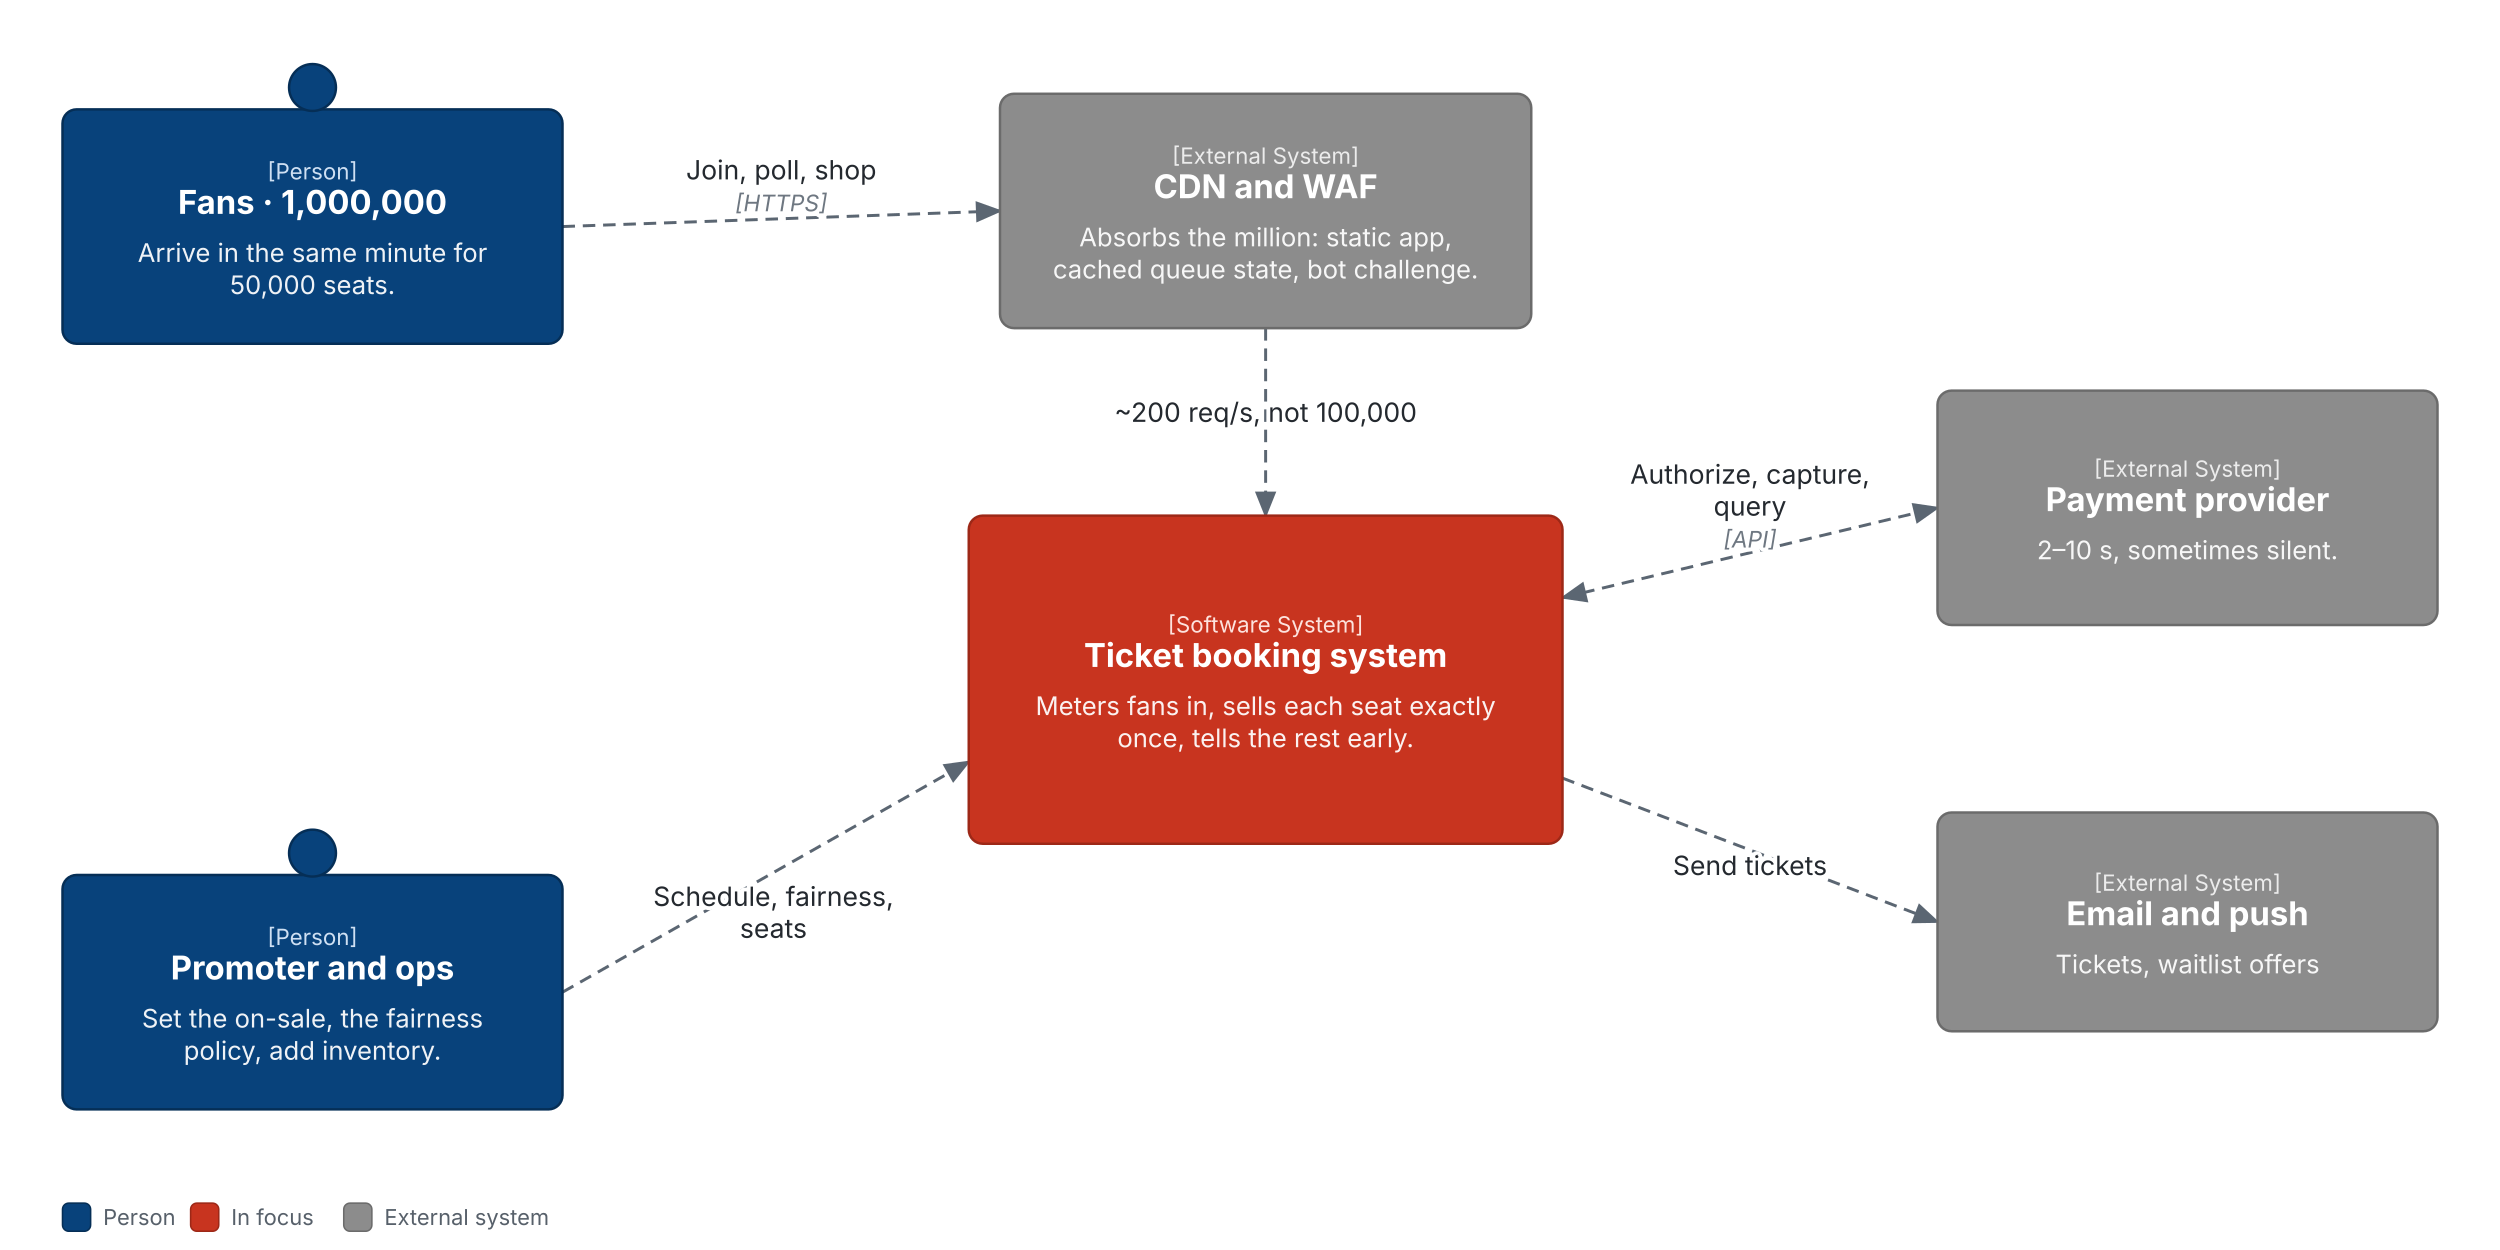
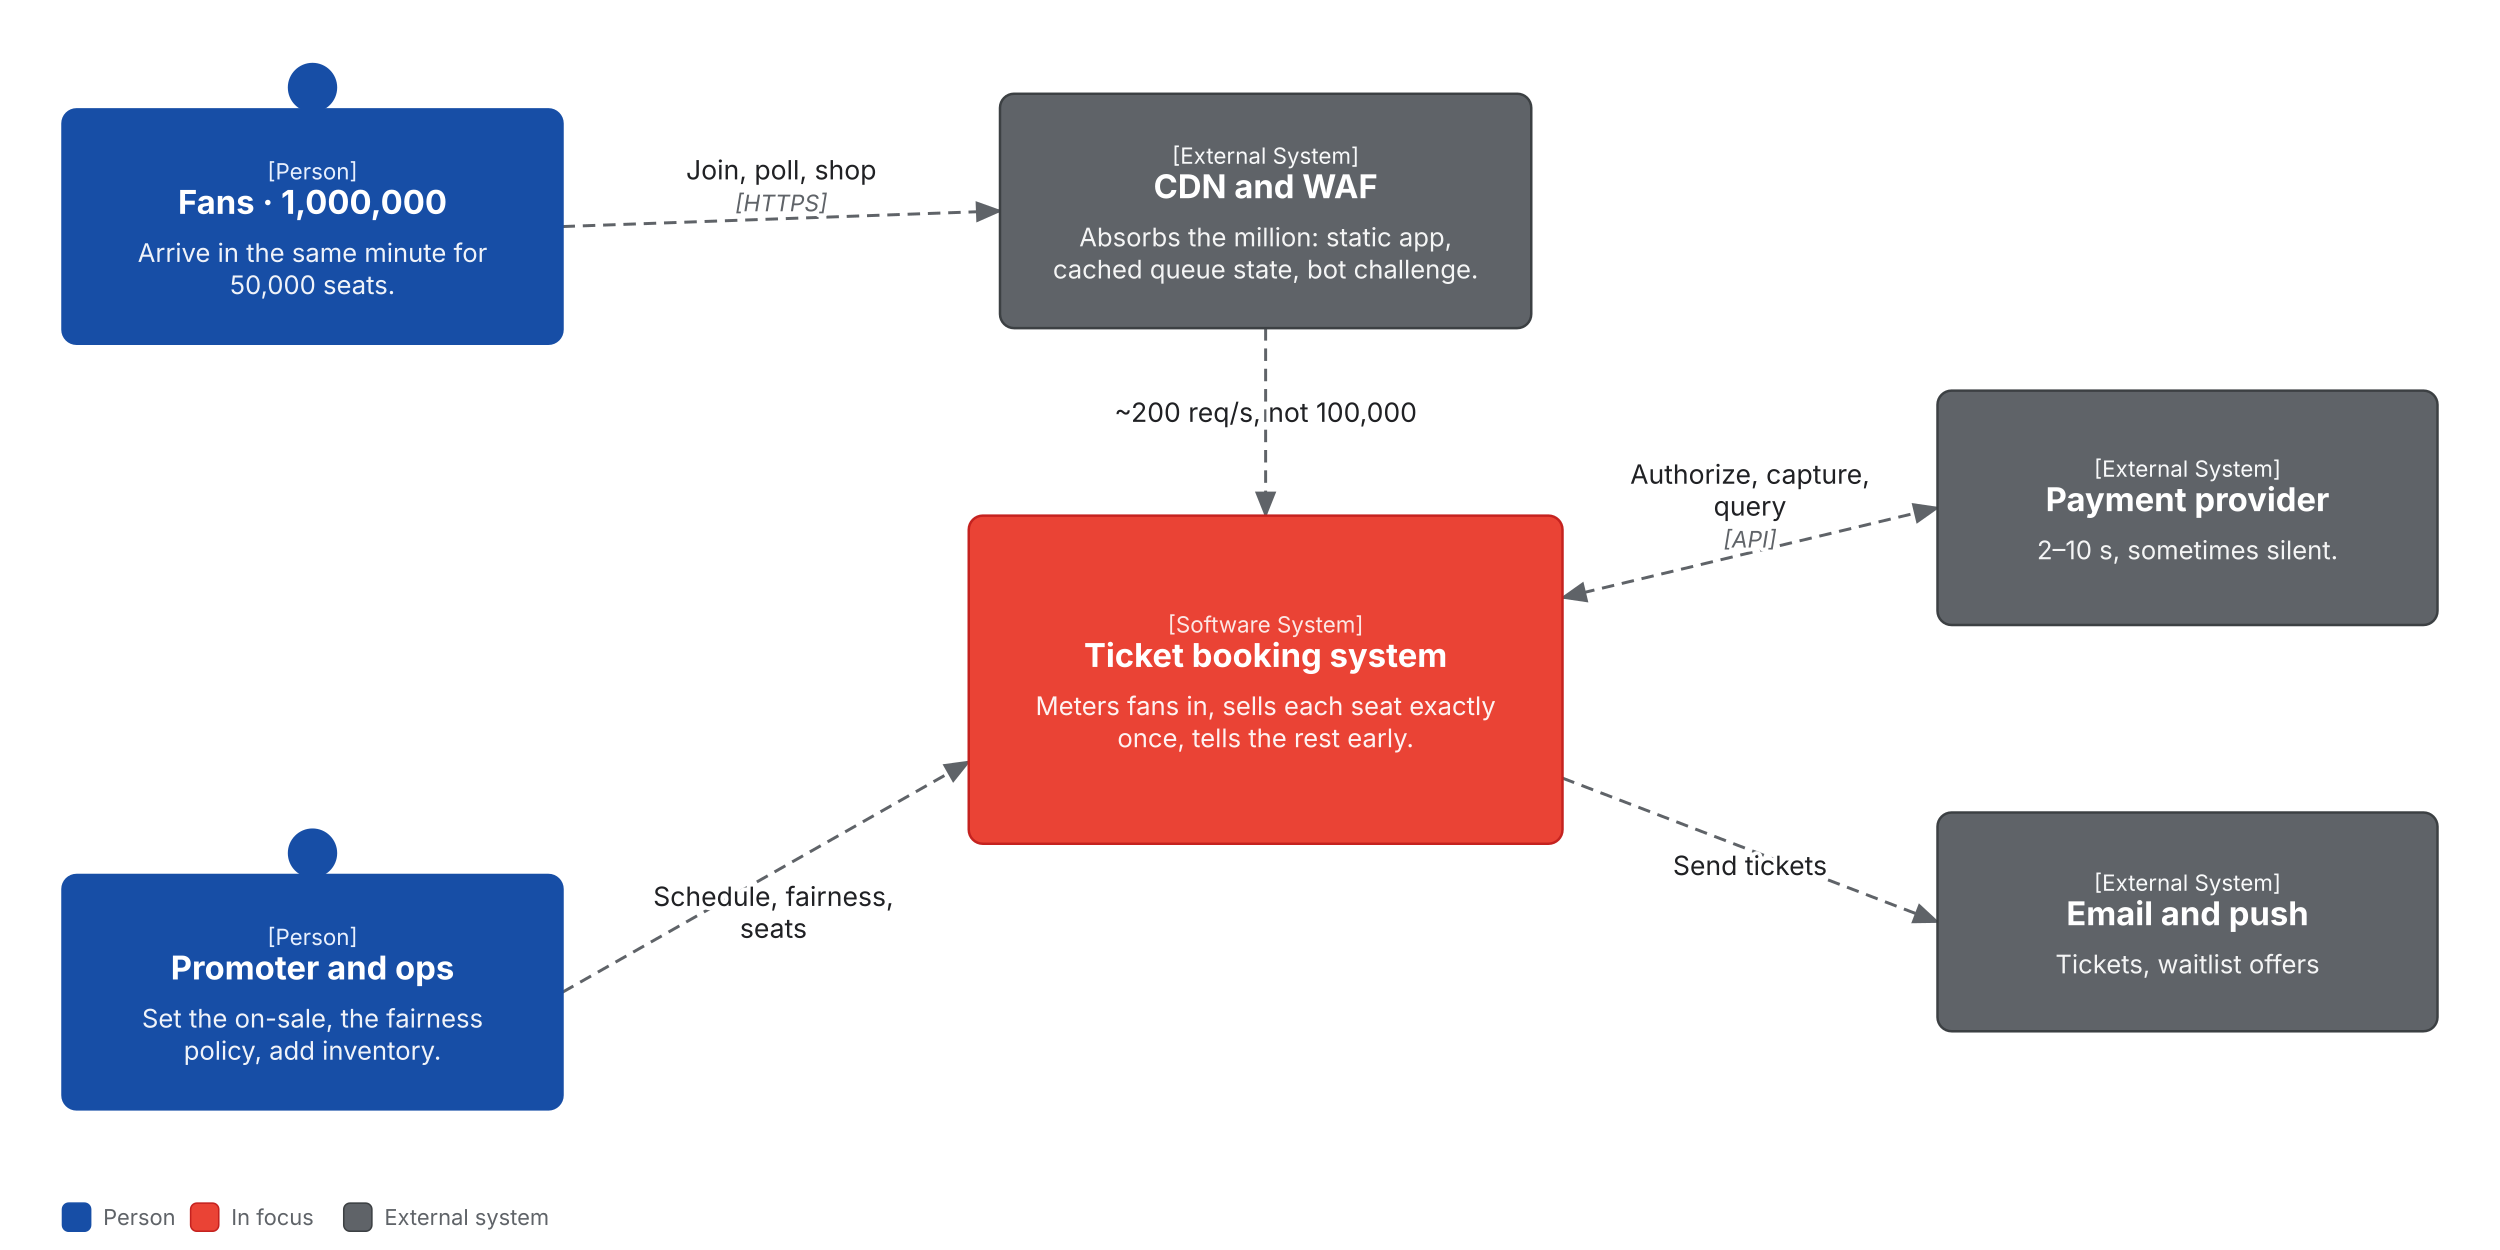
<svg xmlns="http://www.w3.org/2000/svg" class="c4" viewBox="0 0 1600 800" width="1600" height="800">
  <defs>
    <marker id="c4a" viewBox="0 0 10 10" refX="9" refY="5" markerWidth="9" markerHeight="9" orient="auto">
-       <path d="M0,1 L10,5 L0,9 z" fill="#5b6672" />
+       <path d="M0,1 L10,5 L0,9 z" fill="#5f6368" />
    </marker>
    <marker id="c4a-s" viewBox="0 0 10 10" refX="1" refY="5" markerWidth="9" markerHeight="9" orient="auto">
-       <path d="M10,1 L0,5 L10,9 z" fill="#5b6672" />
+       <path d="M10,1 L0,5 L10,9 z" fill="#5f6368" />
    </marker>
  </defs>
  <rect width="1600" height="800" fill="#ffffff" />
-   <path d="M360.0,145.0 L640.0,135.0" fill="none" stroke="#5b6672" stroke-width="1.9" stroke-dasharray="8 5" marker-end="url(#c4a)" />
-   <text x="500.0" y="114.8" text-anchor="middle" font-family="Inter, Helvetica, Arial, sans-serif" font-size="17.0" fill="#24292f" font-style="normal" paint-order="stroke" stroke="#ffffff" stroke-width="5" stroke-linejoin="round">Join, poll, shop</text>
-   <text x="500.0" y="135.2" text-anchor="middle" font-family="Inter, Helvetica, Arial, sans-serif" font-size="14.6" fill="#6e7781" font-style="italic" paint-order="stroke" stroke="#ffffff" stroke-width="5" stroke-linejoin="round">[HTTPS]</text>
-   <path d="M810.0,210.0 L810.0,330.0" fill="none" stroke="#5b6672" stroke-width="1.9" stroke-dasharray="8 5" marker-end="url(#c4a)" />
-   <text x="810.0" y="270.0" text-anchor="middle" font-family="Inter, Helvetica, Arial, sans-serif" font-size="17.0" fill="#24292f" font-style="normal" paint-order="stroke" stroke="#ffffff" stroke-width="5" stroke-linejoin="round">~200 req/s, not 100,000</text>
-   <path d="M360.0,635.0 L620.0,487.5" fill="none" stroke="#5b6672" stroke-width="1.9" stroke-dasharray="8 5" marker-end="url(#c4a)" />
-   <text x="495.0" y="579.8" text-anchor="middle" font-family="Inter, Helvetica, Arial, sans-serif" font-size="17.0" fill="#24292f" font-style="normal" paint-order="stroke" stroke="#ffffff" stroke-width="5" stroke-linejoin="round">Schedule, fairness,</text>
-   <text x="495.0" y="600.2" text-anchor="middle" font-family="Inter, Helvetica, Arial, sans-serif" font-size="17.0" fill="#24292f" font-style="normal" paint-order="stroke" stroke="#ffffff" stroke-width="5" stroke-linejoin="round">seats</text>
-   <path d="M1000.0,382.5 L1240.0,325.0" fill="none" stroke="#5b6672" stroke-width="1.9" stroke-dasharray="8 5" marker-end="url(#c4a)" marker-start="url(#c4a-s)" />
-   <text x="1120.0" y="309.6" text-anchor="middle" font-family="Inter, Helvetica, Arial, sans-serif" font-size="17.0" fill="#24292f" font-style="normal" paint-order="stroke" stroke="#ffffff" stroke-width="5" stroke-linejoin="round">Authorize, capture,</text>
-   <text x="1120.0" y="330.0" text-anchor="middle" font-family="Inter, Helvetica, Arial, sans-serif" font-size="17.0" fill="#24292f" font-style="normal" paint-order="stroke" stroke="#ffffff" stroke-width="5" stroke-linejoin="round">query</text>
-   <text x="1120.0" y="350.4" text-anchor="middle" font-family="Inter, Helvetica, Arial, sans-serif" font-size="14.6" fill="#6e7781" font-style="italic" paint-order="stroke" stroke="#ffffff" stroke-width="5" stroke-linejoin="round">[API]</text>
-   <path d="M1000.0,498.0 L1240.0,590.0" fill="none" stroke="#5b6672" stroke-width="1.9" stroke-dasharray="8 5" marker-end="url(#c4a)" />
-   <text x="1120.0" y="560.0" text-anchor="middle" font-family="Inter, Helvetica, Arial, sans-serif" font-size="17.0" fill="#24292f" font-style="normal" paint-order="stroke" stroke="#ffffff" stroke-width="5" stroke-linejoin="round">Send tickets</text>
-   <rect x="40" y="70" width="320" height="150" rx="9" fill="#08427b" stroke="#052e56" stroke-width="1.6" />
-   <circle cx="200.0" cy="56" r="15" fill="#08427b" stroke="#052e56" stroke-width="1.6" />
-   <text x="200.0" y="114.805" text-anchor="middle" font-family="Inter, Helvetica, Arial, sans-serif" font-size="14.3" fill="#cfe0f3">[Person]</text>
-   <text x="200.0" y="136.855" text-anchor="middle" font-family="Inter, Helvetica, Arial, sans-serif" font-size="21" font-weight="700" fill="#ffffff">Fans · 1,000,000</text>
-   <text x="200.0" y="167.635" text-anchor="middle" font-family="Inter, Helvetica, Arial, sans-serif" font-size="16.4" fill="#ffffff" fill-opacity="0.93">Arrive in the same minute for</text>
-   <text x="200.0" y="188.215" text-anchor="middle" font-family="Inter, Helvetica, Arial, sans-serif" font-size="16.4" fill="#ffffff" fill-opacity="0.93">50,000 seats.</text>
-   <rect x="40" y="560" width="320" height="150" rx="9" fill="#08427b" stroke="#052e56" stroke-width="1.6" />
-   <circle cx="200.0" cy="546" r="15" fill="#08427b" stroke="#052e56" stroke-width="1.6" />
-   <text x="200.0" y="604.805" text-anchor="middle" font-family="Inter, Helvetica, Arial, sans-serif" font-size="14.3" fill="#cfe0f3">[Person]</text>
-   <text x="200.0" y="626.855" text-anchor="middle" font-family="Inter, Helvetica, Arial, sans-serif" font-size="21" font-weight="700" fill="#ffffff">Promoter and ops</text>
-   <text x="200.0" y="657.635" text-anchor="middle" font-family="Inter, Helvetica, Arial, sans-serif" font-size="16.4" fill="#ffffff" fill-opacity="0.93">Set the on-sale, the fairness</text>
-   <text x="200.0" y="678.215" text-anchor="middle" font-family="Inter, Helvetica, Arial, sans-serif" font-size="16.4" fill="#ffffff" fill-opacity="0.93">policy, add inventory.</text>
-   <rect x="640" y="60" width="340" height="150" rx="9" fill="#8c8c8c" stroke="#6b6b6b" stroke-width="1.6" />
-   <text x="810.0" y="104.805" text-anchor="middle" font-family="Inter, Helvetica, Arial, sans-serif" font-size="14.3" fill="#ececec">[External System]</text>
-   <text x="810.0" y="126.855" text-anchor="middle" font-family="Inter, Helvetica, Arial, sans-serif" font-size="21" font-weight="700" fill="#ffffff">CDN and WAF</text>
-   <text x="810.0" y="157.635" text-anchor="middle" font-family="Inter, Helvetica, Arial, sans-serif" font-size="16.4" fill="#ffffff" fill-opacity="0.93">Absorbs the million: static app,</text>
-   <text x="810.0" y="178.215" text-anchor="middle" font-family="Inter, Helvetica, Arial, sans-serif" font-size="16.4" fill="#ffffff" fill-opacity="0.93">cached queue state, bot challenge.</text>
-   <rect x="620" y="330" width="380" height="210" rx="9" fill="#c8341f" stroke="#9d2817" stroke-width="1.6" />
-   <text x="810.0" y="404.805" text-anchor="middle" font-family="Inter, Helvetica, Arial, sans-serif" font-size="14.3" fill="#fde3de">[Software System]</text>
-   <text x="810.0" y="426.855" text-anchor="middle" font-family="Inter, Helvetica, Arial, sans-serif" font-size="21" font-weight="700" fill="#ffffff">Ticket booking system</text>
-   <text x="810.0" y="457.635" text-anchor="middle" font-family="Inter, Helvetica, Arial, sans-serif" font-size="16.4" fill="#ffffff" fill-opacity="0.93">Meters fans in, sells each seat exactly</text>
-   <text x="810.0" y="478.215" text-anchor="middle" font-family="Inter, Helvetica, Arial, sans-serif" font-size="16.4" fill="#ffffff" fill-opacity="0.93">once, tells the rest early.</text>
-   <rect x="1240" y="250" width="320" height="150" rx="9" fill="#8c8c8c" stroke="#6b6b6b" stroke-width="1.6" />
-   <text x="1400.0" y="305.095" text-anchor="middle" font-family="Inter, Helvetica, Arial, sans-serif" font-size="14.3" fill="#ececec">[External System]</text>
-   <text x="1400.0" y="327.145" text-anchor="middle" font-family="Inter, Helvetica, Arial, sans-serif" font-size="21" font-weight="700" fill="#ffffff">Payment provider</text>
-   <text x="1400.0" y="357.925" text-anchor="middle" font-family="Inter, Helvetica, Arial, sans-serif" font-size="16.4" fill="#ffffff" fill-opacity="0.93">2–10 s, sometimes silent.</text>
-   <rect x="1240" y="520" width="320" height="140" rx="9" fill="#8c8c8c" stroke="#6b6b6b" stroke-width="1.6" />
-   <text x="1400.0" y="570.095" text-anchor="middle" font-family="Inter, Helvetica, Arial, sans-serif" font-size="14.3" fill="#ececec">[External System]</text>
-   <text x="1400.0" y="592.145" text-anchor="middle" font-family="Inter, Helvetica, Arial, sans-serif" font-size="21" font-weight="700" fill="#ffffff">Email and push</text>
-   <text x="1400.0" y="622.925" text-anchor="middle" font-family="Inter, Helvetica, Arial, sans-serif" font-size="16.4" fill="#ffffff" fill-opacity="0.93">Tickets, waitlist offers</text>
-   <rect x="40" y="770" width="18" height="18" rx="4" fill="#08427b" stroke="#052e56" />
-   <text x="66" y="784" font-family="Inter, Helvetica, Arial, sans-serif" font-size="14" fill="#57606a">Person</text>
-   <rect x="122" y="770" width="18" height="18" rx="4" fill="#c8341f" stroke="#9d2817" />
-   <text x="148" y="784" font-family="Inter, Helvetica, Arial, sans-serif" font-size="14" fill="#57606a">In focus</text>
-   <rect x="220" y="770" width="18" height="18" rx="4" fill="#8c8c8c" stroke="#6b6b6b" />
-   <text x="246" y="784" font-family="Inter, Helvetica, Arial, sans-serif" font-size="14" fill="#57606a">External system</text>
+   <g data-k="e:0">
+     <path d="M360.0,145.0 L640.0,135.0" fill="none" stroke="#5f6368" stroke-width="1.9" stroke-dasharray="8 5" marker-end="url(#c4a)" />
+     <text x="500.0" y="114.8" text-anchor="middle" font-family="Inter, Roboto, sans-serif" font-size="17.0" fill="#202124" font-style="normal" paint-order="stroke" stroke="#ffffff" stroke-width="5" stroke-linejoin="round">Join, poll, shop</text>
+     <text x="500.0" y="135.2" text-anchor="middle" font-family="Inter, Roboto, sans-serif" font-size="14.6" fill="#5f6368" font-style="italic" paint-order="stroke" stroke="#ffffff" stroke-width="5" stroke-linejoin="round">[HTTPS]</text>
+   </g>
+   <g data-k="e:1">
+     <path d="M810.0,210.0 L810.0,330.0" fill="none" stroke="#5f6368" stroke-width="1.9" stroke-dasharray="8 5" marker-end="url(#c4a)" />
+     <text x="810.0" y="270.0" text-anchor="middle" font-family="Inter, Roboto, sans-serif" font-size="17.0" fill="#202124" font-style="normal" paint-order="stroke" stroke="#ffffff" stroke-width="5" stroke-linejoin="round">~200 req/s, not 100,000</text>
+   </g>
+   <g data-k="e:2">
+     <path d="M360.0,635.0 L620.0,487.5" fill="none" stroke="#5f6368" stroke-width="1.9" stroke-dasharray="8 5" marker-end="url(#c4a)" />
+     <text x="495.0" y="579.8" text-anchor="middle" font-family="Inter, Roboto, sans-serif" font-size="17.0" fill="#202124" font-style="normal" paint-order="stroke" stroke="#ffffff" stroke-width="5" stroke-linejoin="round">Schedule, fairness,</text>
+     <text x="495.0" y="600.2" text-anchor="middle" font-family="Inter, Roboto, sans-serif" font-size="17.0" fill="#202124" font-style="normal" paint-order="stroke" stroke="#ffffff" stroke-width="5" stroke-linejoin="round">seats</text>
+   </g>
+   <g data-k="e:3">
+     <path d="M1000.0,382.5 L1240.0,325.0" fill="none" stroke="#5f6368" stroke-width="1.9" stroke-dasharray="8 5" marker-end="url(#c4a)" marker-start="url(#c4a-s)" />
+     <text x="1120.0" y="309.6" text-anchor="middle" font-family="Inter, Roboto, sans-serif" font-size="17.0" fill="#202124" font-style="normal" paint-order="stroke" stroke="#ffffff" stroke-width="5" stroke-linejoin="round">Authorize, capture,</text>
+     <text x="1120.0" y="330.0" text-anchor="middle" font-family="Inter, Roboto, sans-serif" font-size="17.0" fill="#202124" font-style="normal" paint-order="stroke" stroke="#ffffff" stroke-width="5" stroke-linejoin="round">query</text>
+     <text x="1120.0" y="350.4" text-anchor="middle" font-family="Inter, Roboto, sans-serif" font-size="14.6" fill="#5f6368" font-style="italic" paint-order="stroke" stroke="#ffffff" stroke-width="5" stroke-linejoin="round">[API]</text>
+   </g>
+   <g data-k="e:4">
+     <path d="M1000.0,498.0 L1240.0,590.0" fill="none" stroke="#5f6368" stroke-width="1.9" stroke-dasharray="8 5" marker-end="url(#c4a)" />
+     <text x="1120.0" y="560.0" text-anchor="middle" font-family="Inter, Roboto, sans-serif" font-size="17.0" fill="#202124" font-style="normal" paint-order="stroke" stroke="#ffffff" stroke-width="5" stroke-linejoin="round">Send tickets</text>
+   </g>
+   <g data-k="n:fan">
+     <rect x="40" y="70" width="320" height="150" rx="9" fill="#174ea6" stroke="#174ea6" stroke-width="1.6" />
+     <circle cx="200.0" cy="56" r="15" fill="#174ea6" stroke="#174ea6" stroke-width="1.6" />
+     <text x="200.0" y="114.805" text-anchor="middle" font-family="Inter, Roboto, sans-serif" font-size="14.3" fill="#e8f0fe">[Person]</text>
+     <text x="200.0" y="136.855" text-anchor="middle" font-family="Inter, Roboto, sans-serif" font-size="21" font-weight="700" fill="#ffffff">Fans · 1,000,000</text>
+     <text x="200.0" y="167.635" text-anchor="middle" font-family="Inter, Roboto, sans-serif" font-size="16.4" fill="#ffffff" fill-opacity="0.93">Arrive in the same minute for</text>
+     <text x="200.0" y="188.215" text-anchor="middle" font-family="Inter, Roboto, sans-serif" font-size="16.4" fill="#ffffff" fill-opacity="0.93">50,000 seats.</text>
+   </g>
+   <g data-k="n:prom">
+     <rect x="40" y="560" width="320" height="150" rx="9" fill="#174ea6" stroke="#174ea6" stroke-width="1.6" />
+     <circle cx="200.0" cy="546" r="15" fill="#174ea6" stroke="#174ea6" stroke-width="1.6" />
+     <text x="200.0" y="604.805" text-anchor="middle" font-family="Inter, Roboto, sans-serif" font-size="14.3" fill="#e8f0fe">[Person]</text>
+     <text x="200.0" y="626.855" text-anchor="middle" font-family="Inter, Roboto, sans-serif" font-size="21" font-weight="700" fill="#ffffff">Promoter and ops</text>
+     <text x="200.0" y="657.635" text-anchor="middle" font-family="Inter, Roboto, sans-serif" font-size="16.4" fill="#ffffff" fill-opacity="0.93">Set the on-sale, the fairness</text>
+     <text x="200.0" y="678.215" text-anchor="middle" font-family="Inter, Roboto, sans-serif" font-size="16.4" fill="#ffffff" fill-opacity="0.93">policy, add inventory.</text>
+   </g>
+   <g data-k="n:edge">
+     <rect x="640" y="60" width="340" height="150" rx="9" fill="#5f6368" stroke="#3c4043" stroke-width="1.6" />
+     <text x="810.0" y="104.805" text-anchor="middle" font-family="Inter, Roboto, sans-serif" font-size="14.3" fill="#f8f9fa">[External System]</text>
+     <text x="810.0" y="126.855" text-anchor="middle" font-family="Inter, Roboto, sans-serif" font-size="21" font-weight="700" fill="#ffffff">CDN and WAF</text>
+     <text x="810.0" y="157.635" text-anchor="middle" font-family="Inter, Roboto, sans-serif" font-size="16.4" fill="#ffffff" fill-opacity="0.93">Absorbs the million: static app,</text>
+     <text x="810.0" y="178.215" text-anchor="middle" font-family="Inter, Roboto, sans-serif" font-size="16.4" fill="#ffffff" fill-opacity="0.93">cached queue state, bot challenge.</text>
+   </g>
+   <g data-k="n:ts">
+     <rect x="620" y="330" width="380" height="210" rx="9" fill="#ea4335" stroke="#c5221f" stroke-width="1.6" />
+     <text x="810.0" y="404.805" text-anchor="middle" font-family="Inter, Roboto, sans-serif" font-size="14.3" fill="#fce8e6">[Software System]</text>
+     <text x="810.0" y="426.855" text-anchor="middle" font-family="Inter, Roboto, sans-serif" font-size="21" font-weight="700" fill="#ffffff">Ticket booking system</text>
+     <text x="810.0" y="457.635" text-anchor="middle" font-family="Inter, Roboto, sans-serif" font-size="16.4" fill="#ffffff" fill-opacity="0.93">Meters fans in, sells each seat exactly</text>
+     <text x="810.0" y="478.215" text-anchor="middle" font-family="Inter, Roboto, sans-serif" font-size="16.4" fill="#ffffff" fill-opacity="0.93">once, tells the rest early.</text>
+   </g>
+   <g data-k="n:psp">
+     <rect x="1240" y="250" width="320" height="150" rx="9" fill="#5f6368" stroke="#3c4043" stroke-width="1.6" />
+     <text x="1400.0" y="305.095" text-anchor="middle" font-family="Inter, Roboto, sans-serif" font-size="14.3" fill="#f8f9fa">[External System]</text>
+     <text x="1400.0" y="327.145" text-anchor="middle" font-family="Inter, Roboto, sans-serif" font-size="21" font-weight="700" fill="#ffffff">Payment provider</text>
+     <text x="1400.0" y="357.925" text-anchor="middle" font-family="Inter, Roboto, sans-serif" font-size="16.4" fill="#ffffff" fill-opacity="0.93">2–10 s, sometimes silent.</text>
+   </g>
+   <g data-k="n:notif">
+     <rect x="1240" y="520" width="320" height="140" rx="9" fill="#5f6368" stroke="#3c4043" stroke-width="1.6" />
+     <text x="1400.0" y="570.095" text-anchor="middle" font-family="Inter, Roboto, sans-serif" font-size="14.3" fill="#f8f9fa">[External System]</text>
+     <text x="1400.0" y="592.145" text-anchor="middle" font-family="Inter, Roboto, sans-serif" font-size="21" font-weight="700" fill="#ffffff">Email and push</text>
+     <text x="1400.0" y="622.925" text-anchor="middle" font-family="Inter, Roboto, sans-serif" font-size="16.4" fill="#ffffff" fill-opacity="0.93">Tickets, waitlist offers</text>
+   </g>
+   <rect x="40" y="770" width="18" height="18" rx="4" fill="#174ea6" stroke="#174ea6" />
+   <text x="66" y="784" font-family="Inter, Roboto, sans-serif" font-size="14" fill="#5f6368">Person</text>
+   <rect x="122" y="770" width="18" height="18" rx="4" fill="#ea4335" stroke="#c5221f" />
+   <text x="148" y="784" font-family="Inter, Roboto, sans-serif" font-size="14" fill="#5f6368">In focus</text>
+   <rect x="220" y="770" width="18" height="18" rx="4" fill="#5f6368" stroke="#3c4043" />
+   <text x="246" y="784" font-family="Inter, Roboto, sans-serif" font-size="14" fill="#5f6368">External system</text>
</svg>
